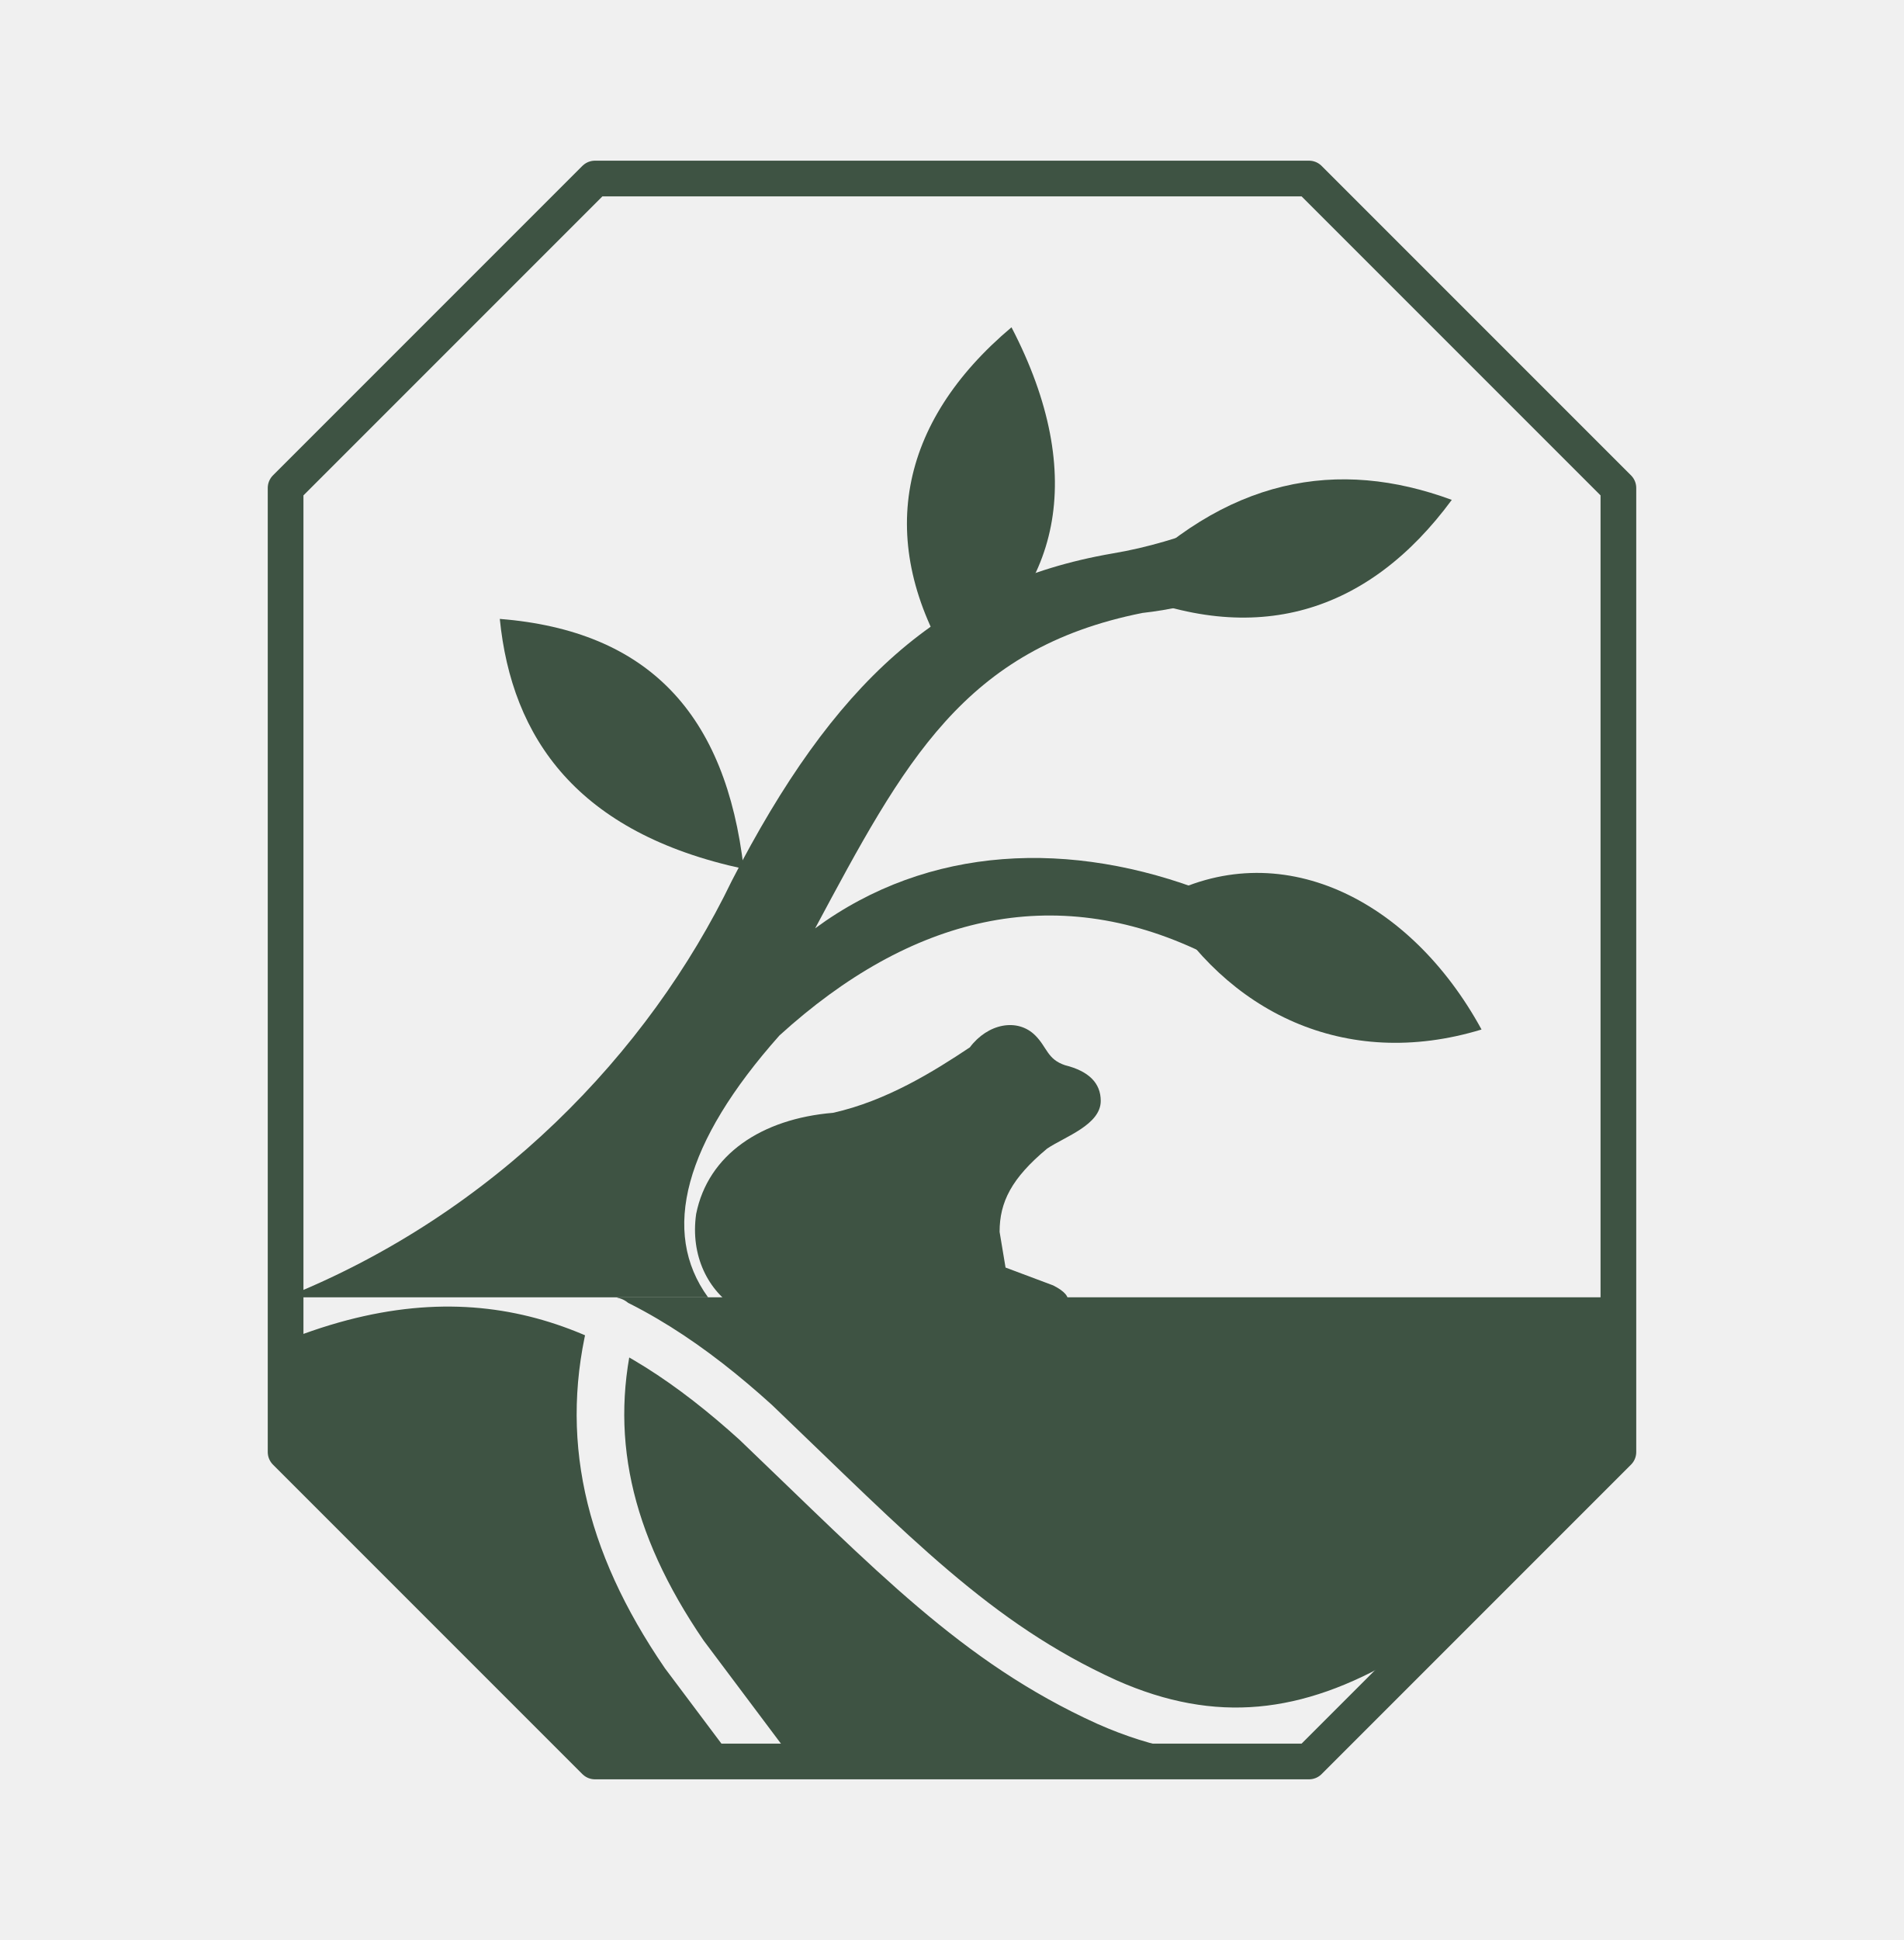
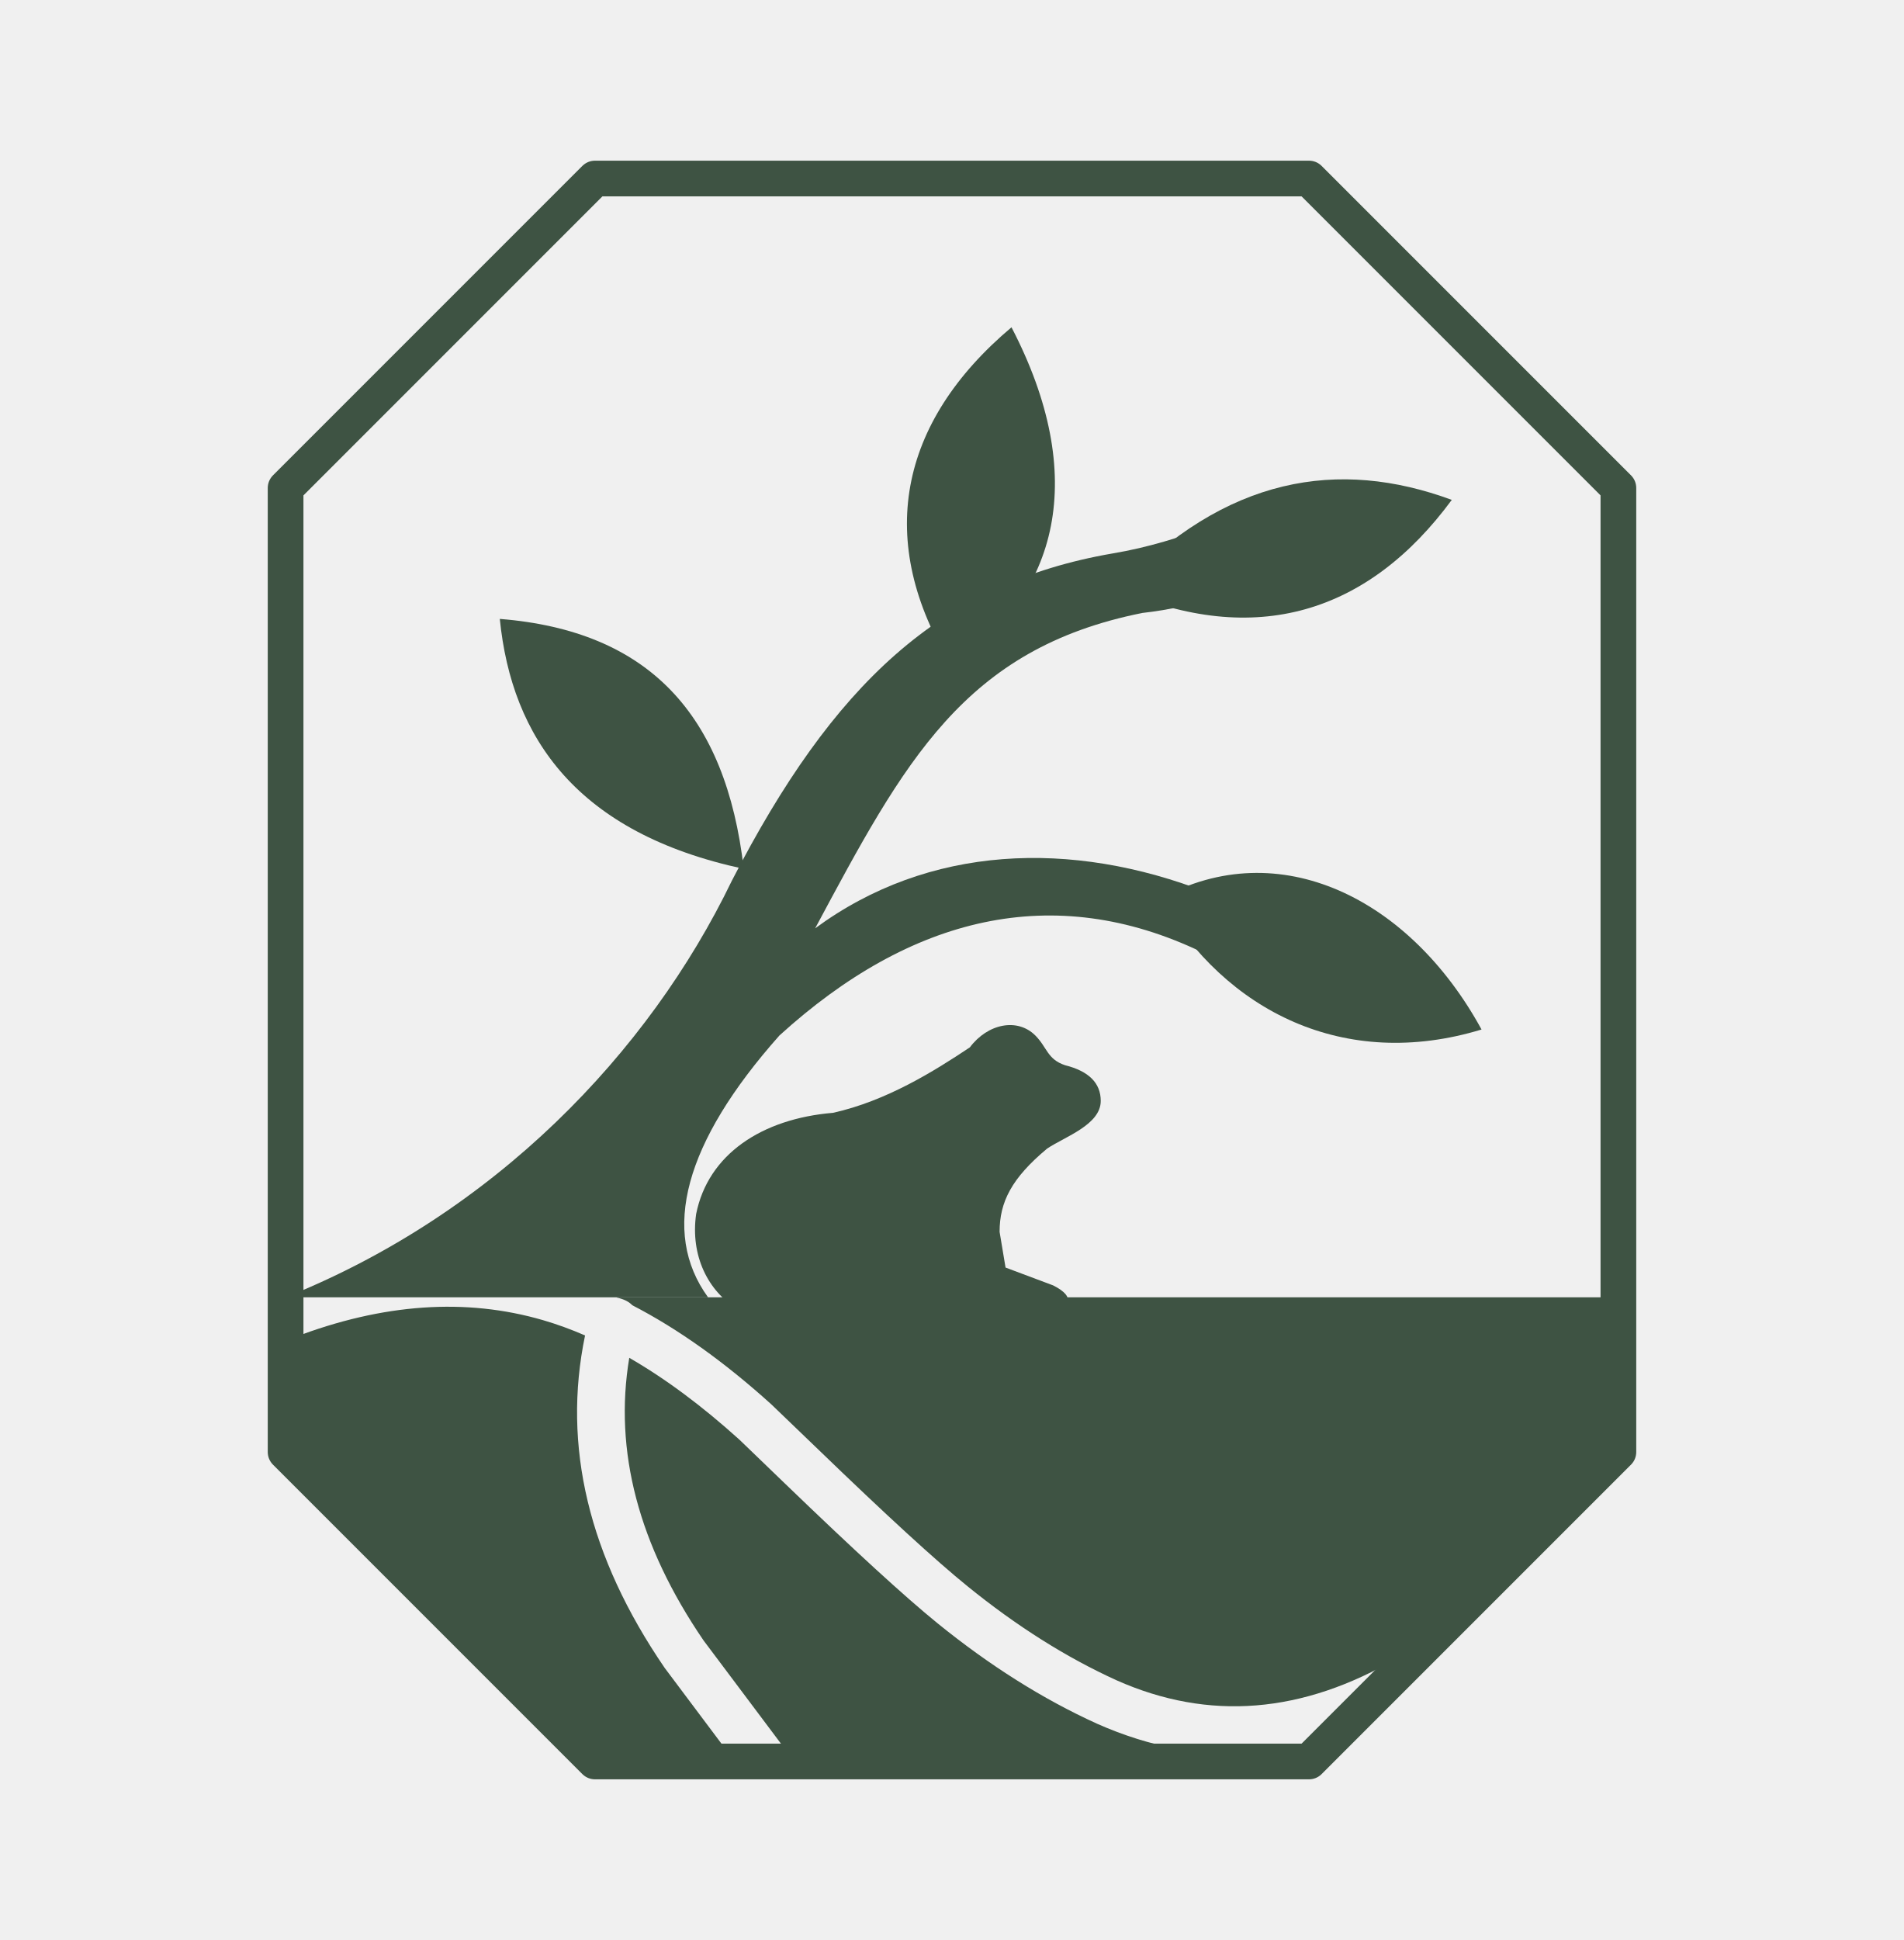
<svg xmlns="http://www.w3.org/2000/svg" viewBox="0 0 320 326" role="img" aria-labelledby="title">
  <defs>
    <clipPath id="case">
      <path d="M100 30h120l52 52v162l-52 52H100l-52-52V82z" />
    </clipPath>
-     <mask id="roots">
-       <rect width="320" height="326" fill="white" />
-       <path d="M48 221c34-13 58-1 79 18 23 22 37 37 59 47 18 8 34 6 51-4M103 222c-5 19-1 37 12 56l18 24" fill="none" stroke="black" stroke-linecap="round" stroke-width="8" />
-     </mask>
  </defs>
  <g clip-path="url(#case)" fill="#3e5343">
    <path d="M48 218c35-14 61-41 75-70 17-33 35-50 64-55 12-2 22-7 30-10l4 8c-10 8-20 11-29 12-30 6-40 25-55 53 19-14 43-15 66-6l-1 10c-25-12-49-6-71 14-16 18-20 33-12 44z" />
    <path d="M125 146c-28-6-39-22-41-42 25 2 38 16 41 42z" />
    <path d="M160 112c-13-21-9-41 10-57 13 25 8 45-10 57z" />
    <path d="M188 99c18-19 37-22 56-15-14 19-33 25-56 15z" />
    <path d="M195 151c20-11 42 0 54 22-23 7-43-3-54-22z" />
-     <path d="M48 218h224v92H48z" mask="url(#roots)" />
+     <path d="M48 225.1Q48.67 225.03 49.43 224.74Q71.81 216.18 91.26 221.84Q94.76 222.86 98.33 224.41Q92.54 252.25 111.7 280.26L111.75 280.33L129.8 304.4Q131 306 132.4 306.2Q133.8 306.4 135.4 305.2Q138.6 302.8 136.2 299.6L118.25 275.67Q101.84 251.63 105.76 228.17Q114.84 233.4 124.28 241.93Q126.96 244.5 131.95 249.32Q149.37 266.12 157.56 272.77Q170.73 283.45 184.34 289.64Q211.43 301.68 239.03 285.45Q240.75 284.43 241.11 283.06Q241.46 281.7 240.45 279.97Q238.42 276.52 234.97 278.55Q210.92 292.7 187.66 282.36Q174.97 276.59 162.6 266.55Q154.67 260.13 137.51 243.56Q132.46 238.69 129.76 236.11L129.72 236.07L129.68 236.03Q117.82 225.3 106.26 219.33Q105.5 218.52 104.02 218.13Q103.84 218.09 103.68 218.05Q103.62 218.02 103.57 218H272V310H48V225.1Z" />
    <path d="M124 220c-5-3-8-9-7-16 2-10 11-16 23-17 9-2 17-7 23-11 3-4 8-5 11-2 2 2 2 4 5 5 4 1 6 3 6 6 0 4-6 6-9 8-6 5-8 9-8 14l1 6 8 3c4 2 3 4-2 4z" />
  </g>
  <path d="M100 30h120l52 52v162l-52 52H100l-52-52V82z" fill="none" stroke="#3e5343" stroke-linejoin="round" stroke-width="6" />
</svg>
